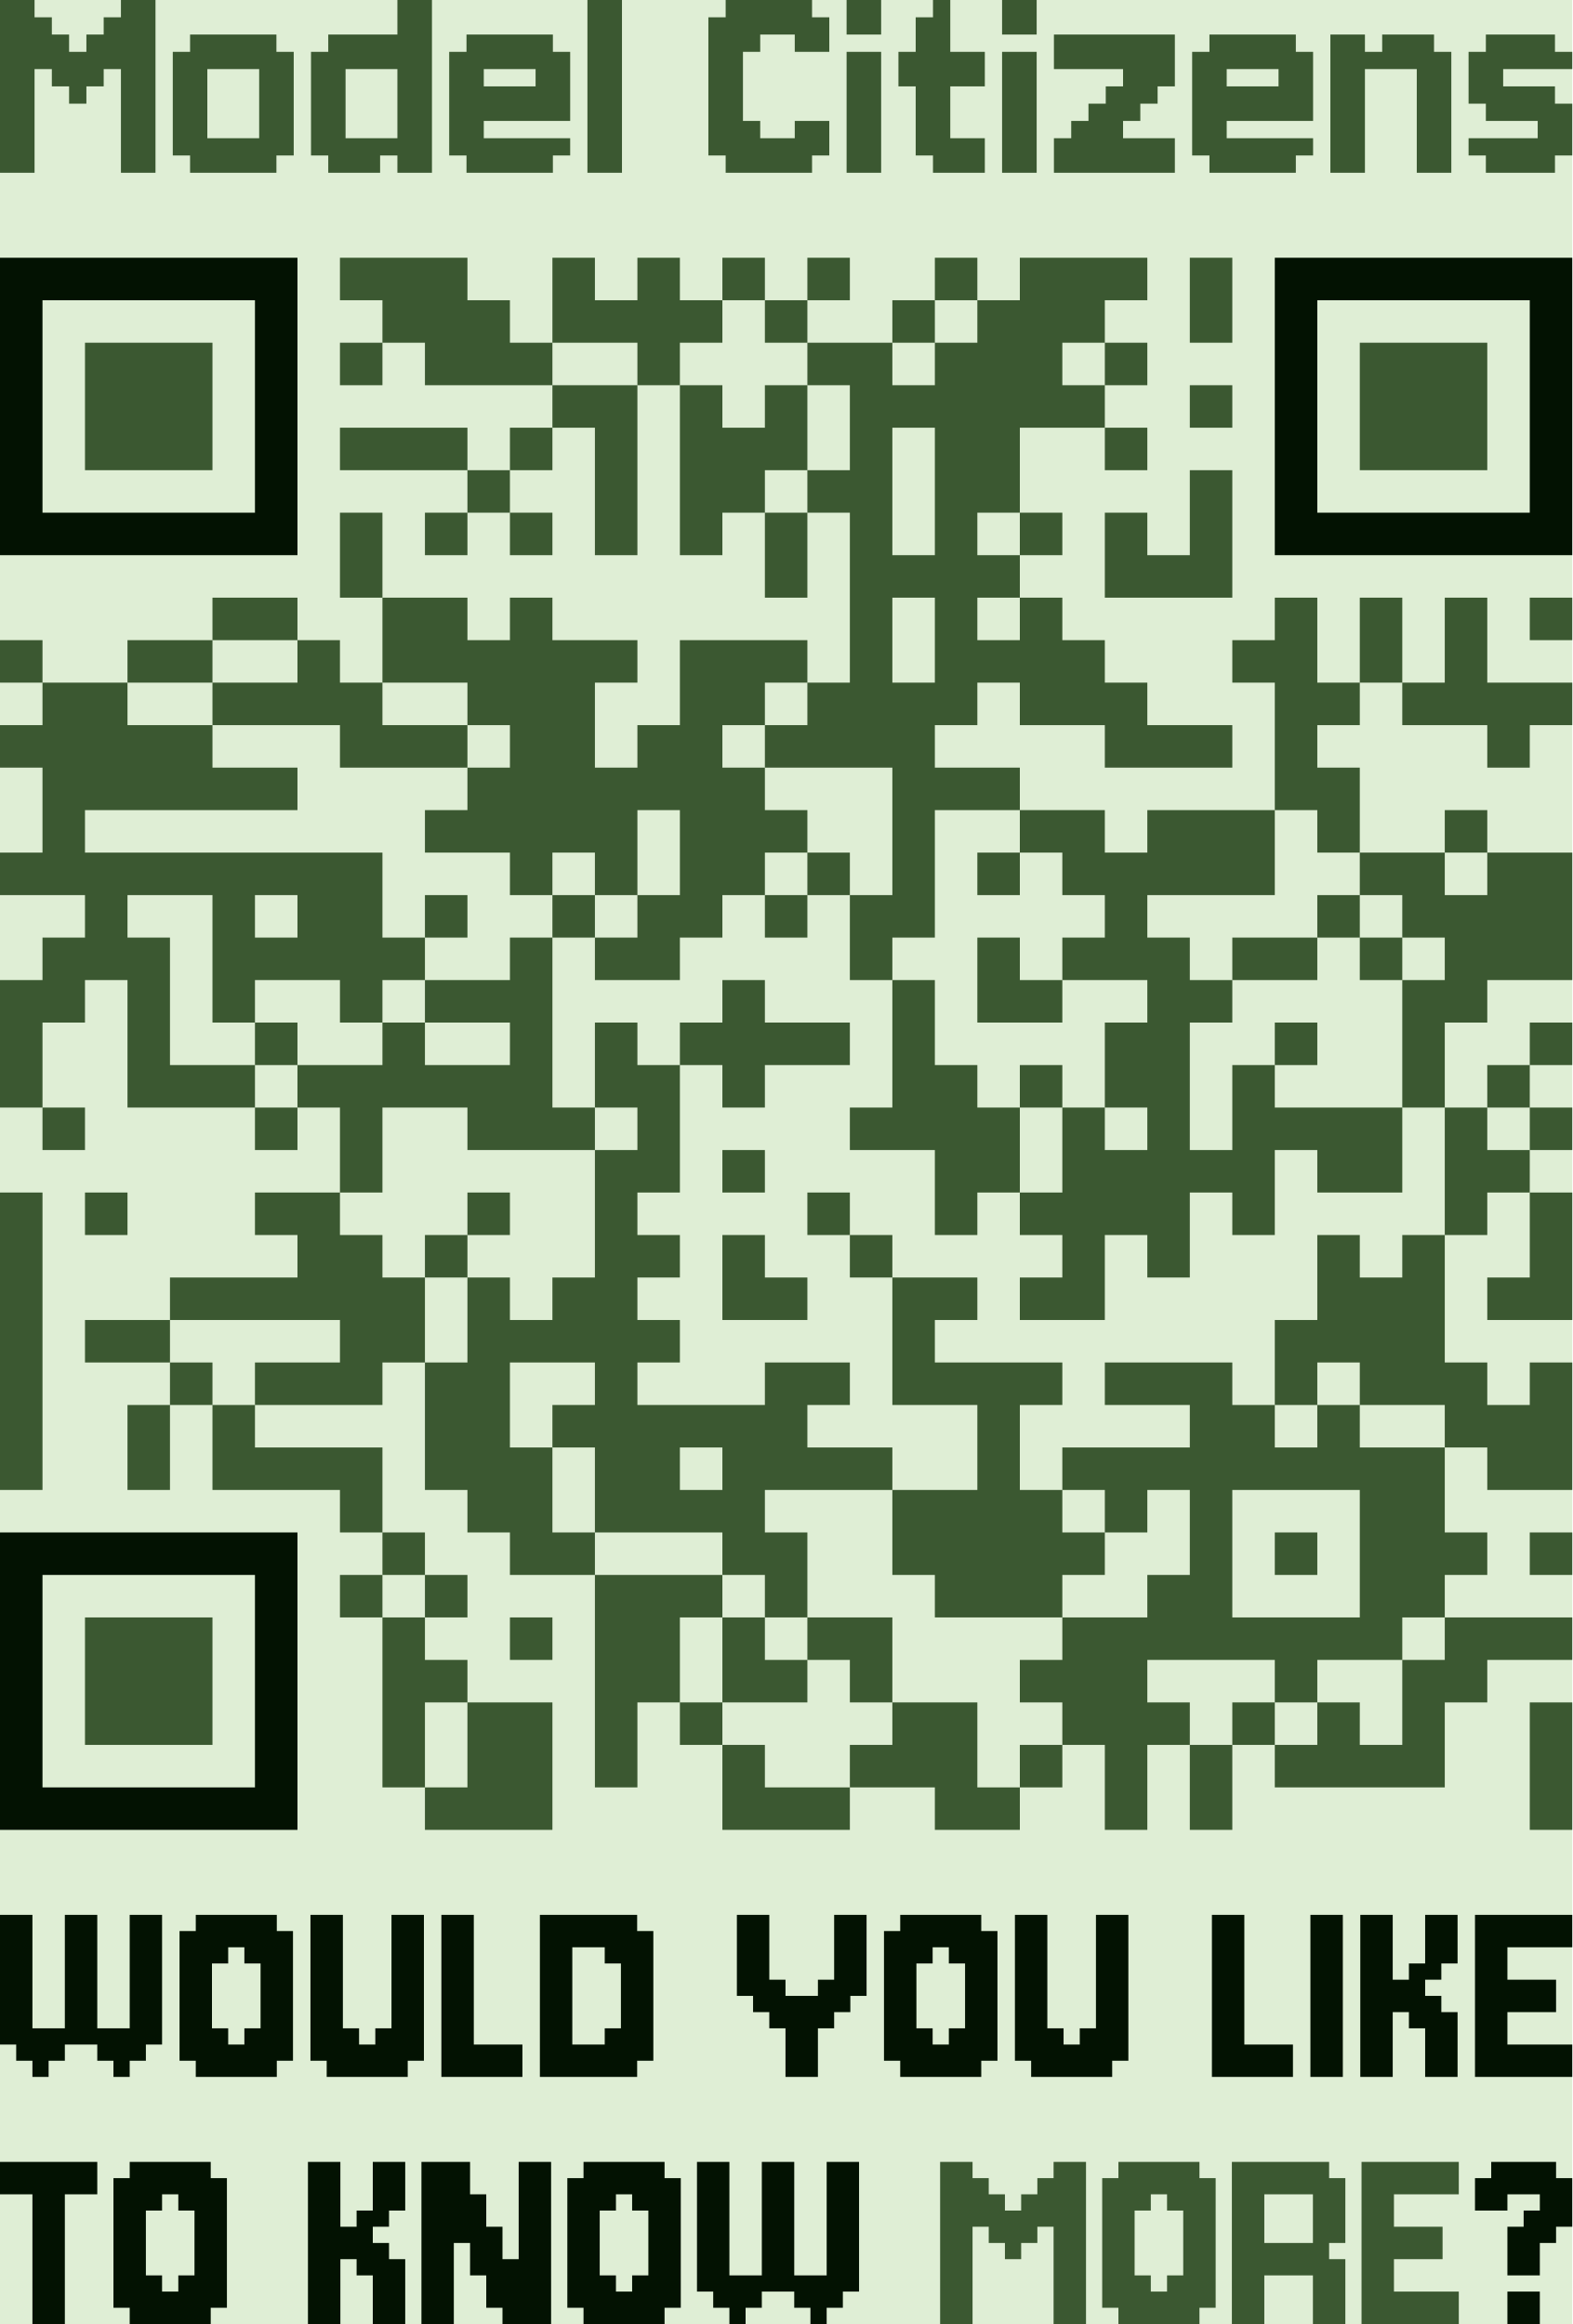
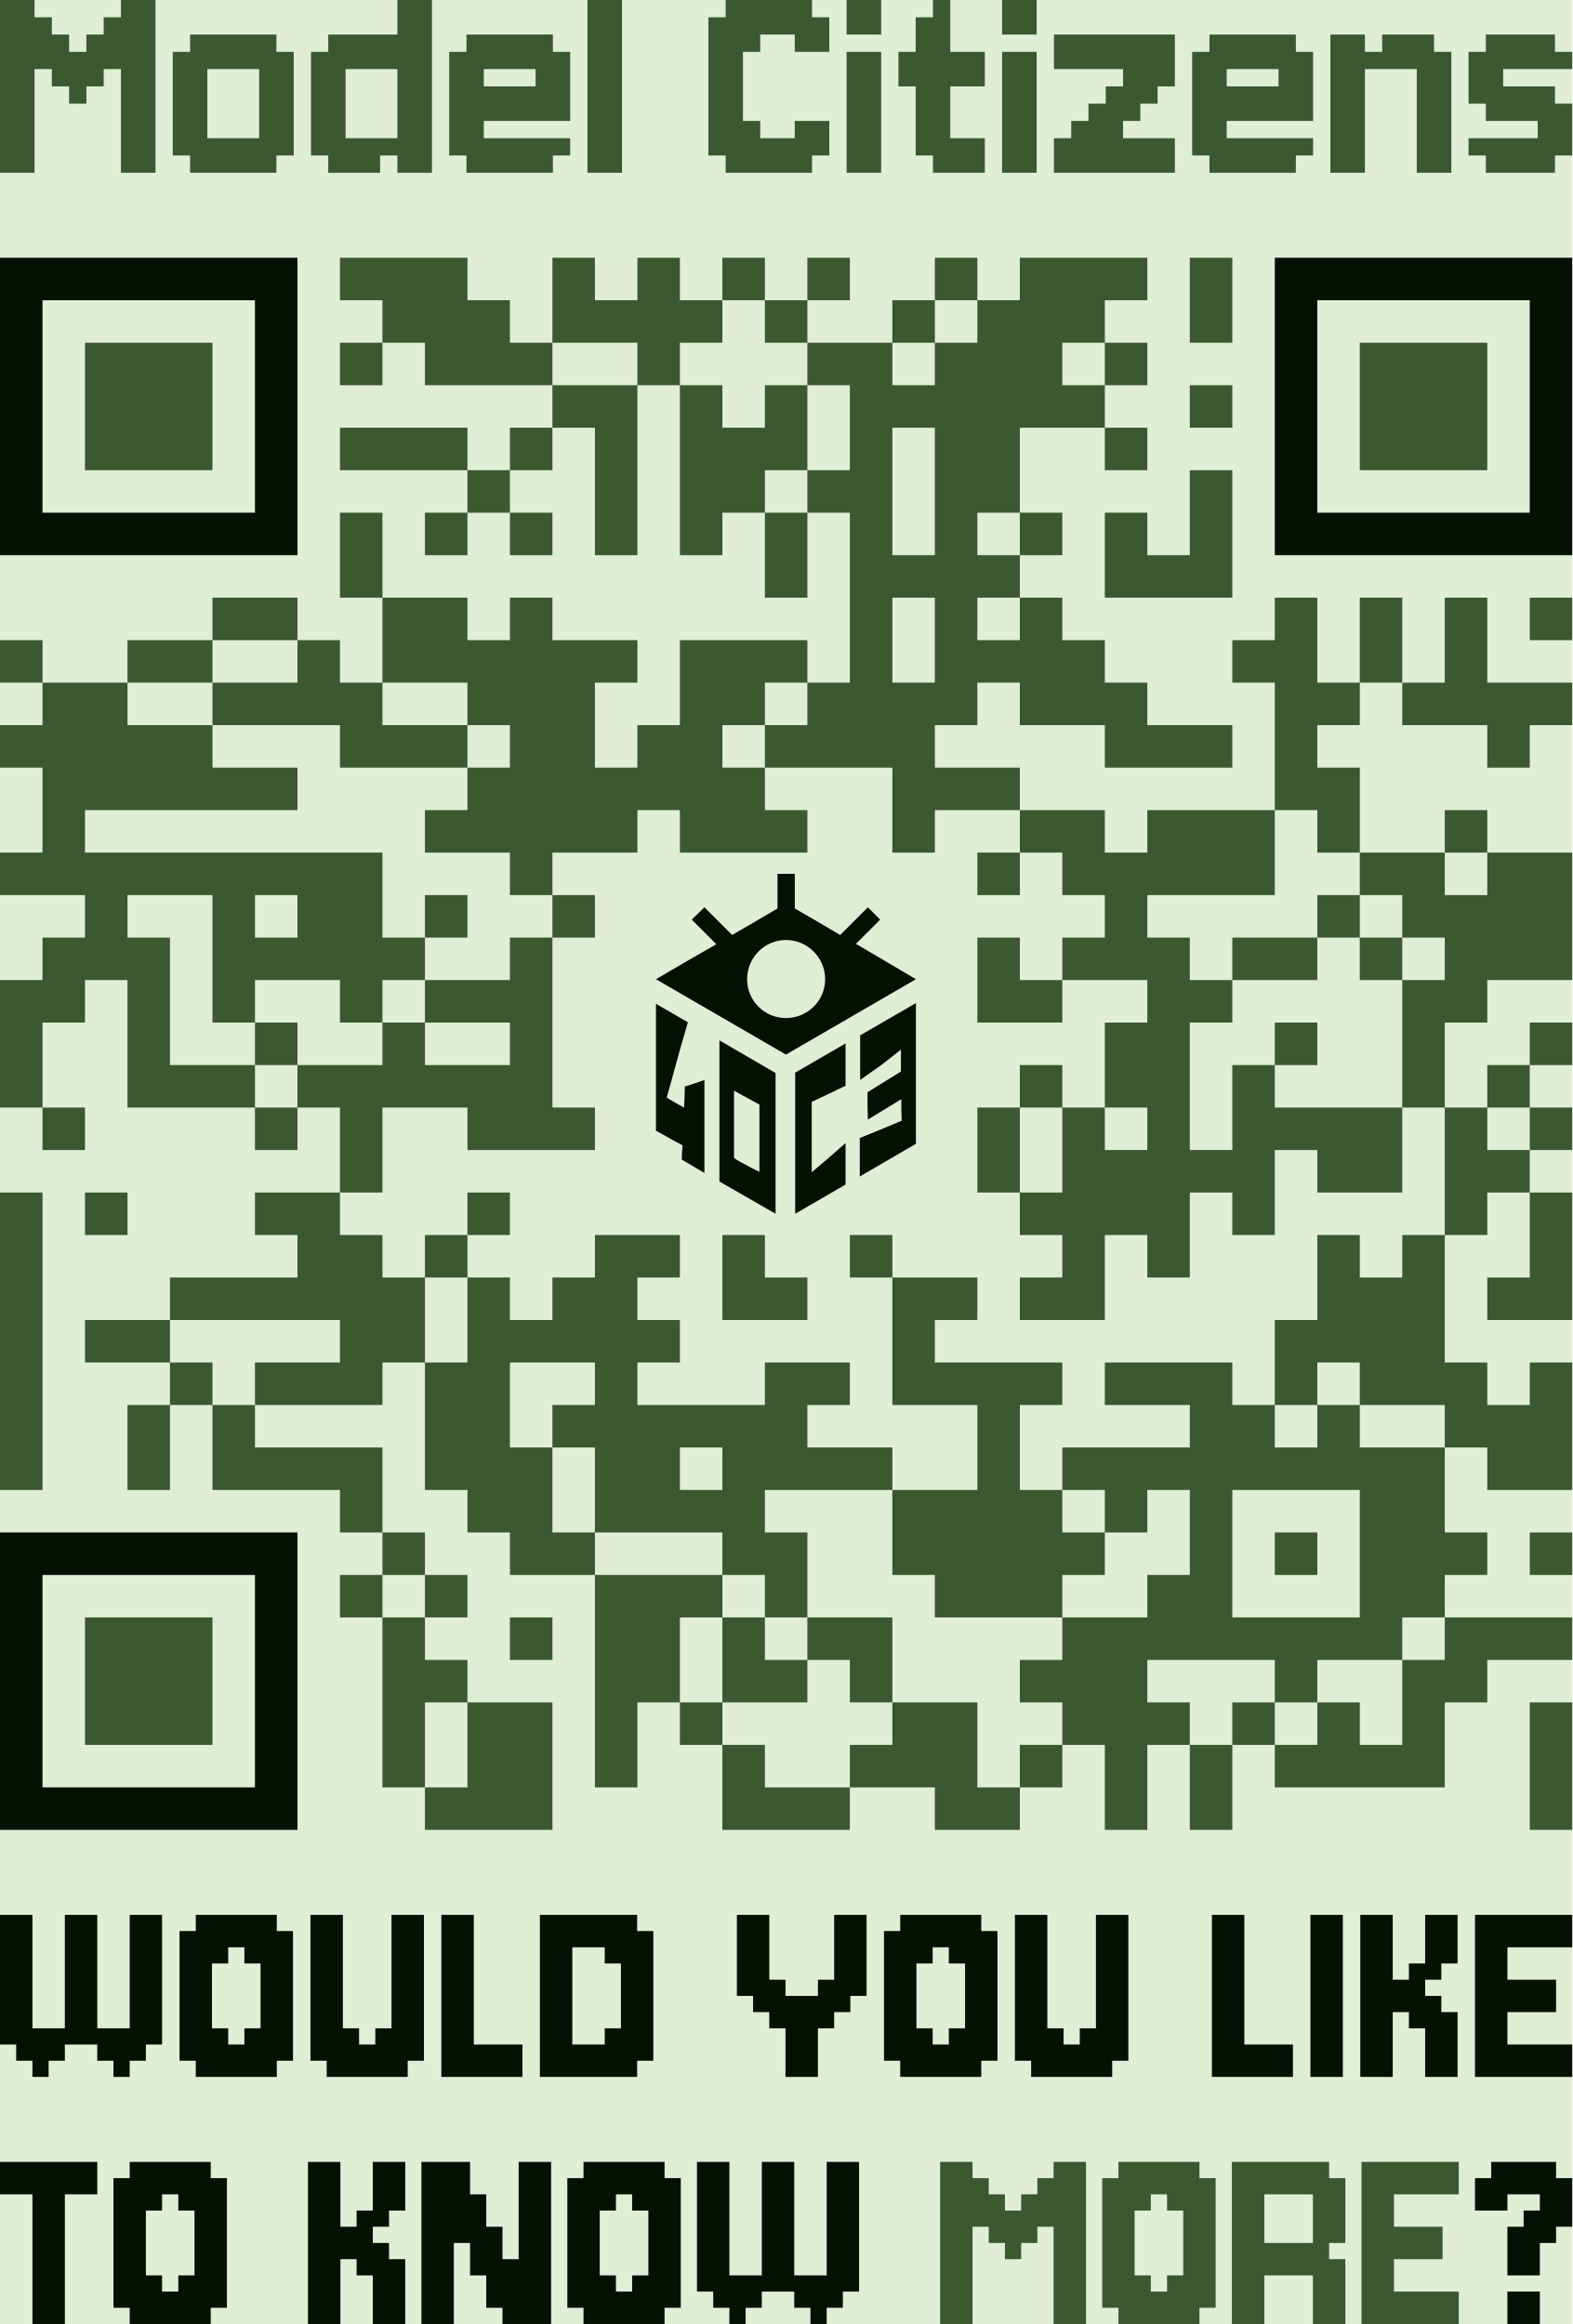
<svg xmlns="http://www.w3.org/2000/svg" width="250" height="369.559" viewBox="0 0 37 54.695">
  <path d="M0 0H37V54.695H0Z" fill="#dfeed5" />
  <g transform="translate(0 0)">
    <path d="M 1.626 2.033 L 1.626 2.033 L 1.22 2.033 L 1.22 1.626 L 0.813 1.626 L 0.813 4.066 L 0 4.066 L 0 0 L 0.813 0 L 0.813 0.407 L 1.22 0.407 L 1.22 0.813 L 1.626 0.813 L 1.626 1.22 L 2.033 1.22 L 2.033 0.813 L 2.44 0.813 L 2.44 0.407 L 2.846 0.407 L 2.846 0 L 3.659 0 L 3.659 4.066 L 2.846 4.066 L 2.846 1.626 L 2.44 1.626 L 2.44 2.033 L 2.033 2.033 L 2.033 2.44 L 1.626 2.44 Z M 4.066 1.22 L 4.066 1.22 L 4.473 1.22 L 4.473 0.813 L 6.505 0.813 L 6.505 1.22 L 6.912 1.22 L 6.912 3.659 L 6.505 3.659 L 6.505 4.066 L 4.473 4.066 L 4.473 3.659 L 4.066 3.659 Z M 6.099 1.626 L 6.099 1.626 L 4.879 1.626 L 4.879 3.253 L 6.099 3.253 Z M 9.352 0.813 L 9.352 0.813 L 9.352 0 L 10.165 0 L 10.165 4.066 L 9.352 4.066 L 9.352 3.659 L 8.945 3.659 L 8.945 4.066 L 7.725 4.066 L 7.725 3.659 L 7.319 3.659 L 7.319 1.22 L 7.725 1.22 L 7.725 0.813 Z M 9.352 3.253 L 9.352 3.253 L 9.352 1.626 L 8.132 1.626 L 8.132 3.253 Z M 10.571 1.22 L 10.571 1.22 L 10.978 1.22 L 10.978 0.813 L 13.011 0.813 L 13.011 1.22 L 13.418 1.22 L 13.418 2.846 L 11.385 2.846 L 11.385 3.253 L 13.418 3.253 L 13.418 3.659 L 13.011 3.659 L 13.011 4.066 L 10.978 4.066 L 10.978 3.659 L 10.571 3.659 Z M 11.385 2.033 L 11.385 2.033 L 12.604 2.033 L 12.604 1.626 L 11.385 1.626 Z M 13.824 0 L 13.824 0 L 14.637 0 L 14.637 4.066 L 13.824 4.066 Z M 18.703 2.846 L 18.703 2.846 L 19.516 2.846 L 19.516 3.659 L 19.11 3.659 L 19.11 4.066 L 17.077 4.066 L 17.077 3.659 L 16.67 3.659 L 16.67 0.407 L 17.077 0.407 L 17.077 0 L 19.11 0 L 19.11 0.407 L 19.516 0.407 L 19.516 1.22 L 18.703 1.22 L 18.703 0.813 L 17.89 0.813 L 17.89 1.22 L 17.484 1.22 L 17.484 2.846 L 17.89 2.846 L 17.89 3.253 L 18.703 3.253 Z M 19.923 0 L 19.923 0 L 20.736 0 L 20.736 0.813 L 19.923 0.813 Z M 19.923 1.22 L 19.923 1.22 L 20.736 1.22 L 20.736 4.066 L 19.923 4.066 Z M 21.143 1.22 L 21.143 1.22 L 21.549 1.22 L 21.549 0.407 L 21.956 0.407 L 21.956 0 L 22.363 0 L 22.363 1.22 L 23.176 1.22 L 23.176 2.033 L 22.363 2.033 L 22.363 3.253 L 23.176 3.253 L 23.176 4.066 L 21.956 4.066 L 21.956 3.659 L 21.549 3.659 L 21.549 2.033 L 21.143 2.033 Z M 23.582 0 L 23.582 0 L 24.396 0 L 24.396 0.813 L 23.582 0.813 Z M 23.582 1.22 L 23.582 1.22 L 24.396 1.22 L 24.396 4.066 L 23.582 4.066 Z M 24.802 3.253 L 24.802 3.253 L 25.209 3.253 L 25.209 2.846 L 25.615 2.846 L 25.615 2.44 L 26.022 2.44 L 26.022 2.033 L 26.429 2.033 L 26.429 1.626 L 24.802 1.626 L 24.802 0.813 L 27.648 0.813 L 27.648 2.033 L 27.242 2.033 L 27.242 2.44 L 26.835 2.44 L 26.835 2.846 L 26.429 2.846 L 26.429 3.253 L 27.648 3.253 L 27.648 4.066 L 24.802 4.066 Z M 28.055 1.22 L 28.055 1.22 L 28.462 1.22 L 28.462 0.813 L 30.495 0.813 L 30.495 1.22 L 30.901 1.22 L 30.901 2.846 L 28.868 2.846 L 28.868 3.253 L 30.901 3.253 L 30.901 3.659 L 30.495 3.659 L 30.495 4.066 L 28.462 4.066 L 28.462 3.659 L 28.055 3.659 Z M 28.868 2.033 L 28.868 2.033 L 30.088 2.033 L 30.088 1.626 L 28.868 1.626 Z M 32.121 1.22 L 32.121 1.22 L 32.527 1.22 L 32.527 0.813 L 33.747 0.813 L 33.747 1.22 L 34.154 1.22 L 34.154 4.066 L 33.341 4.066 L 33.341 1.626 L 32.121 1.626 L 32.121 4.066 L 31.308 4.066 L 31.308 0.813 L 32.121 0.813 Z M 34.967 3.659 L 34.967 3.659 L 34.56 3.659 L 34.56 3.253 L 36.187 3.253 L 36.187 2.846 L 34.967 2.846 L 34.967 2.44 L 34.56 2.44 L 34.56 1.22 L 34.967 1.22 L 34.967 0.813 L 36.593 0.813 L 36.593 1.22 L 37 1.22 L 37 1.626 L 35.374 1.626 L 35.374 2.033 L 36.593 2.033 L 36.593 2.44 L 37 2.44 L 37 3.659 L 36.593 3.659 L 36.593 4.066 L 34.967 4.066 Z " fill="#3b5831" />
  </g>
  <g transform="translate(0 6.066)">
-     <path d="M8 0H9V1H8ZM9 0H10V1H9ZM10 0H11V1H10ZM13 0H14V1H13ZM15 0H16V1H15ZM17 0H18V1H17ZM19 0H20V1H19ZM22 0H23V1H22ZM24 0H25V1H24ZM25 0H26V1H25ZM26 0H27V1H26ZM28 0H29V1H28ZM9 1H10V2H9ZM10 1H11V2H10ZM11 1H12V2H11ZM13 1H14V2H13ZM14 1H15V2H14ZM15 1H16V2H15ZM16 1H17V2H16ZM18 1H19V2H18ZM21 1H22V2H21ZM23 1H24V2H23ZM24 1H25V2H24ZM25 1H26V2H25ZM28 1H29V2H28ZM8 2H9V3H8ZM10 2H11V3H10ZM11 2H12V3H11ZM12 2H13V3H12ZM15 2H16V3H15ZM19 2H20V3H19ZM20 2H21V3H20ZM22 2H23V3H22ZM23 2H24V3H23ZM24 2H25V3H24ZM26 2H27V3H26ZM13 3H14V4H13ZM14 3H15V4H14ZM16 3H17V4H16ZM18 3H19V4H18ZM20 3H21V4H20ZM21 3H22V4H21ZM22 3H23V4H22ZM23 3H24V4H23ZM24 3H25V4H24ZM25 3H26V4H25ZM28 3H29V4H28ZM8 4H9V5H8ZM9 4H10V5H9ZM10 4H11V5H10ZM12 4H13V5H12ZM14 4H15V5H14ZM16 4H17V5H16ZM17 4H18V5H17ZM18 4H19V5H18ZM20 4H21V5H20ZM22 4H23V5H22ZM23 4H24V5H23ZM26 4H27V5H26ZM11 5H12V6H11ZM14 5H15V6H14ZM16 5H17V6H16ZM17 5H18V6H17ZM19 5H20V6H19ZM20 5H21V6H20ZM22 5H23V6H22ZM23 5H24V6H23ZM28 5H29V6H28ZM8 6H9V7H8ZM10 6H11V7H10ZM12 6H13V7H12ZM14 6H15V7H14ZM16 6H17V7H16ZM18 6H19V7H18ZM20 6H21V7H20ZM22 6H23V7H22ZM24 6H25V7H24ZM26 6H27V7H26ZM28 6H29V7H28ZM8 7H9V8H8ZM18 7H19V8H18ZM20 7H21V8H20ZM21 7H22V8H21ZM22 7H23V8H22ZM23 7H24V8H23ZM26 7H27V8H26ZM27 7H28V8H27ZM28 7H29V8H28ZM5 8H6V9H5ZM6 8H7V9H6ZM9 8H10V9H9ZM10 8H11V9H10ZM12 8H13V9H12ZM20 8H21V9H20ZM22 8H23V9H22ZM24 8H25V9H24ZM30 8H31V9H30ZM32 8H33V9H32ZM34 8H35V9H34ZM36 8H37V9H36ZM0 9H1V10H0ZM3 9H4V10H3ZM4 9H5V10H4ZM7 9H8V10H7ZM9 9H10V10H9ZM10 9H11V10H10ZM11 9H12V10H11ZM12 9H13V10H12ZM13 9H14V10H13ZM14 9H15V10H14ZM16 9H17V10H16ZM17 9H18V10H17ZM18 9H19V10H18ZM20 9H21V10H20ZM22 9H23V10H22ZM23 9H24V10H23ZM24 9H25V10H24ZM25 9H26V10H25ZM29 9H30V10H29ZM30 9H31V10H30ZM32 9H33V10H32ZM34 9H35V10H34ZM1 10H2V11H1ZM2 10H3V11H2ZM5 10H6V11H5ZM6 10H7V11H6ZM7 10H8V11H7ZM8 10H9V11H8ZM11 10H12V11H11ZM12 10H13V11H12ZM13 10H14V11H13ZM16 10H17V11H16ZM17 10H18V11H17ZM19 10H20V11H19ZM20 10H21V11H20ZM21 10H22V11H21ZM22 10H23V11H22ZM24 10H25V11H24ZM25 10H26V11H25ZM26 10H27V11H26ZM30 10H31V11H30ZM31 10H32V11H31ZM33 10H34V11H33ZM34 10H35V11H34ZM35 10H36V11H35ZM36 10H37V11H36ZM0 11H1V12H0ZM1 11H2V12H1ZM2 11H3V12H2ZM3 11H4V12H3ZM4 11H5V12H4ZM8 11H9V12H8ZM9 11H10V12H9ZM10 11H11V12H10ZM12 11H13V12H12ZM13 11H14V12H13ZM15 11H16V12H15ZM16 11H17V12H16ZM18 11H19V12H18ZM19 11H20V12H19ZM20 11H21V12H20ZM21 11H22V12H21ZM26 11H27V12H26ZM27 11H28V12H27ZM28 11H29V12H28ZM30 11H31V12H30ZM35 11H36V12H35ZM1 12H2V13H1ZM2 12H3V13H2ZM3 12H4V13H3ZM4 12H5V13H4ZM5 12H6V13H5ZM6 12H7V13H6ZM11 12H12V13H11ZM12 12H13V13H12ZM13 12H14V13H13ZM14 12H15V13H14ZM15 12H16V13H15ZM16 12H17V13H16ZM17 12H18V13H17ZM21 12H22V13H21ZM22 12H23V13H22ZM23 12H24V13H23ZM30 12H31V13H30ZM31 12H32V13H31ZM1 13H2V14H1ZM10 13H11V14H10ZM11 13H12V14H11ZM12 13H13V14H12ZM13 13H14V14H13ZM14 13H15V14H14ZM16 13H17V14H16ZM17 13H18V14H17ZM18 13H19V14H18ZM21 13H22V14H21ZM24 13H25V14H24ZM25 13H26V14H25ZM27 13H28V14H27ZM28 13H29V14H28ZM29 13H30V14H29ZM31 13H32V14H31ZM34 13H35V14H34ZM0 14H1V15H0ZM1 14H2V15H1ZM2 14H3V15H2ZM3 14H4V15H3ZM4 14H5V15H4ZM5 14H6V15H5ZM6 14H7V15H6ZM7 14H8V15H7ZM8 14H9V15H8ZM12 14H13V15H12ZM14 14H15V15H14ZM16 14H17V15H16ZM17 14H18V15H17ZM19 14H20V15H19ZM21 14H22V15H21ZM23 14H24V15H23ZM25 14H26V15H25ZM26 14H27V15H26ZM27 14H28V15H27ZM28 14H29V15H28ZM29 14H30V15H29ZM32 14H33V15H32ZM33 14H34V15H33ZM35 14H36V15H35ZM36 14H37V15H36ZM2 15H3V16H2ZM5 15H6V16H5ZM7 15H8V16H7ZM8 15H9V16H8ZM10 15H11V16H10ZM13 15H14V16H13ZM15 15H16V16H15ZM16 15H17V16H16ZM18 15H19V16H18ZM20 15H21V16H20ZM21 15H22V16H21ZM26 15H27V16H26ZM31 15H32V16H31ZM33 15H34V16H33ZM34 15H35V16H34ZM35 15H36V16H35ZM36 15H37V16H36ZM1 16H2V17H1ZM2 16H3V17H2ZM3 16H4V17H3ZM5 16H6V17H5ZM6 16H7V17H6ZM7 16H8V17H7ZM8 16H9V17H8ZM9 16H10V17H9ZM12 16H13V17H12ZM14 16H15V17H14ZM15 16H16V17H15ZM20 16H21V17H20ZM23 16H24V17H23ZM25 16H26V17H25ZM26 16H27V17H26ZM27 16H28V17H27ZM29 16H30V17H29ZM30 16H31V17H30ZM32 16H33V17H32ZM34 16H35V17H34ZM35 16H36V17H35ZM36 16H37V17H36ZM0 17H1V18H0ZM1 17H2V18H1ZM3 17H4V18H3ZM5 17H6V18H5ZM8 17H9V18H8ZM10 17H11V18H10ZM11 17H12V18H11ZM12 17H13V18H12ZM17 17H18V18H17ZM21 17H22V18H21ZM23 17H24V18H23ZM24 17H25V18H24ZM27 17H28V18H27ZM28 17H29V18H28ZM33 17H34V18H33ZM34 17H35V18H34ZM0 18H1V19H0ZM3 18H4V19H3ZM6 18H7V19H6ZM9 18H10V19H9ZM12 18H13V19H12ZM14 18H15V19H14ZM16 18H17V19H16ZM17 18H18V19H17ZM18 18H19V19H18ZM19 18H20V19H19ZM21 18H22V19H21ZM26 18H27V19H26ZM27 18H28V19H27ZM30 18H31V19H30ZM33 18H34V19H33ZM36 18H37V19H36ZM0 19H1V20H0ZM3 19H4V20H3ZM4 19H5V20H4ZM5 19H6V20H5ZM7 19H8V20H7ZM8 19H9V20H8ZM9 19H10V20H9ZM10 19H11V20H10ZM11 19H12V20H11ZM12 19H13V20H12ZM14 19H15V20H14ZM15 19H16V20H15ZM17 19H18V20H17ZM21 19H22V20H21ZM22 19H23V20H22ZM24 19H25V20H24ZM26 19H27V20H26ZM27 19H28V20H27ZM29 19H30V20H29ZM33 19H34V20H33ZM35 19H36V20H35ZM1 20H2V21H1ZM6 20H7V21H6ZM8 20H9V21H8ZM11 20H12V21H11ZM12 20H13V21H12ZM13 20H14V21H13ZM15 20H16V21H15ZM20 20H21V21H20ZM21 20H22V21H21ZM22 20H23V21H22ZM23 20H24V21H23ZM25 20H26V21H25ZM27 20H28V21H27ZM29 20H30V21H29ZM30 20H31V21H30ZM31 20H32V21H31ZM32 20H33V21H32ZM34 20H35V21H34ZM36 20H37V21H36ZM8 21H9V22H8ZM14 21H15V22H14ZM15 21H16V22H15ZM17 21H18V22H17ZM22 21H23V22H22ZM23 21H24V22H23ZM25 21H26V22H25ZM26 21H27V22H26ZM27 21H28V22H27ZM28 21H29V22H28ZM29 21H30V22H29ZM31 21H32V22H31ZM32 21H33V22H32ZM34 21H35V22H34ZM35 21H36V22H35ZM0 22H1V23H0ZM2 22H3V23H2ZM6 22H7V23H6ZM7 22H8V23H7ZM11 22H12V23H11ZM14 22H15V23H14ZM19 22H20V23H19ZM22 22H23V23H22ZM24 22H25V23H24ZM25 22H26V23H25ZM26 22H27V23H26ZM27 22H28V23H27ZM29 22H30V23H29ZM34 22H35V23H34ZM36 22H37V23H36ZM0 23H1V24H0ZM7 23H8V24H7ZM8 23H9V24H8ZM10 23H11V24H10ZM14 23H15V24H14ZM15 23H16V24H15ZM17 23H18V24H17ZM20 23H21V24H20ZM25 23H26V24H25ZM27 23H28V24H27ZM31 23H32V24H31ZM33 23H34V24H33ZM36 23H37V24H36ZM0 24H1V25H0ZM4 24H5V25H4ZM5 24H6V25H5ZM6 24H7V25H6ZM7 24H8V25H7ZM8 24H9V25H8ZM9 24H10V25H9ZM11 24H12V25H11ZM13 24H14V25H13ZM14 24H15V25H14ZM17 24H18V25H17ZM18 24H19V25H18ZM21 24H22V25H21ZM22 24H23V25H22ZM24 24H25V25H24ZM25 24H26V25H25ZM31 24H32V25H31ZM32 24H33V25H32ZM33 24H34V25H33ZM35 24H36V25H35ZM36 24H37V25H36ZM0 25H1V26H0ZM2 25H3V26H2ZM3 25H4V26H3ZM8 25H9V26H8ZM9 25H10V26H9ZM11 25H12V26H11ZM12 25H13V26H12ZM13 25H14V26H13ZM14 25H15V26H14ZM15 25H16V26H15ZM21 25H22V26H21ZM30 25H31V26H30ZM31 25H32V26H31ZM32 25H33V26H32ZM33 25H34V26H33ZM0 26H1V27H0ZM4 26H5V27H4ZM6 26H7V27H6ZM7 26H8V27H7ZM8 26H9V27H8ZM10 26H11V27H10ZM11 26H12V27H11ZM14 26H15V27H14ZM18 26H19V27H18ZM19 26H20V27H19ZM21 26H22V27H21ZM22 26H23V27H22ZM23 26H24V27H23ZM24 26H25V27H24ZM26 26H27V27H26ZM27 26H28V27H27ZM28 26H29V27H28ZM30 26H31V27H30ZM32 26H33V27H32ZM33 26H34V27H33ZM34 26H35V27H34ZM36 26H37V27H36ZM0 27H1V28H0ZM3 27H4V28H3ZM5 27H6V28H5ZM10 27H11V28H10ZM11 27H12V28H11ZM13 27H14V28H13ZM14 27H15V28H14ZM15 27H16V28H15ZM16 27H17V28H16ZM17 27H18V28H17ZM18 27H19V28H18ZM23 27H24V28H23ZM28 27H29V28H28ZM29 27H30V28H29ZM31 27H32V28H31ZM34 27H35V28H34ZM35 27H36V28H35ZM36 27H37V28H36ZM0 28H1V29H0ZM3 28H4V29H3ZM5 28H6V29H5ZM6 28H7V29H6ZM7 28H8V29H7ZM8 28H9V29H8ZM10 28H11V29H10ZM11 28H12V29H11ZM12 28H13V29H12ZM14 28H15V29H14ZM15 28H16V29H15ZM17 28H18V29H17ZM18 28H19V29H18ZM19 28H20V29H19ZM20 28H21V29H20ZM23 28H24V29H23ZM25 28H26V29H25ZM26 28H27V29H26ZM27 28H28V29H27ZM28 28H29V29H28ZM29 28H30V29H29ZM30 28H31V29H30ZM31 28H32V29H31ZM32 28H33V29H32ZM33 28H34V29H33ZM35 28H36V29H35ZM36 28H37V29H36ZM8 29H9V30H8ZM11 29H12V30H11ZM12 29H13V30H12ZM14 29H15V30H14ZM15 29H16V30H15ZM16 29H17V30H16ZM17 29H18V30H17ZM21 29H22V30H21ZM22 29H23V30H22ZM23 29H24V30H23ZM24 29H25V30H24ZM26 29H27V30H26ZM28 29H29V30H28ZM32 29H33V30H32ZM33 29H34V30H33ZM9 30H10V31H9ZM12 30H13V31H12ZM13 30H14V31H13ZM17 30H18V31H17ZM18 30H19V31H18ZM21 30H22V31H21ZM22 30H23V31H22ZM23 30H24V31H23ZM24 30H25V31H24ZM25 30H26V31H25ZM28 30H29V31H28ZM30 30H31V31H30ZM32 30H33V31H32ZM33 30H34V31H33ZM34 30H35V31H34ZM36 30H37V31H36ZM8 31H9V32H8ZM10 31H11V32H10ZM14 31H15V32H14ZM15 31H16V32H15ZM16 31H17V32H16ZM18 31H19V32H18ZM22 31H23V32H22ZM23 31H24V32H23ZM24 31H25V32H24ZM27 31H28V32H27ZM28 31H29V32H28ZM32 31H33V32H32ZM33 31H34V32H33ZM9 32H10V33H9ZM12 32H13V33H12ZM14 32H15V33H14ZM15 32H16V33H15ZM17 32H18V33H17ZM19 32H20V33H19ZM20 32H21V33H20ZM25 32H26V33H25ZM26 32H27V33H26ZM27 32H28V33H27ZM28 32H29V33H28ZM29 32H30V33H29ZM30 32H31V33H30ZM31 32H32V33H31ZM32 32H33V33H32ZM34 32H35V33H34ZM35 32H36V33H35ZM36 32H37V33H36ZM9 33H10V34H9ZM10 33H11V34H10ZM14 33H15V34H14ZM15 33H16V34H15ZM17 33H18V34H17ZM18 33H19V34H18ZM20 33H21V34H20ZM24 33H25V34H24ZM25 33H26V34H25ZM26 33H27V34H26ZM30 33H31V34H30ZM33 33H34V34H33ZM34 33H35V34H34ZM9 34H10V35H9ZM11 34H12V35H11ZM12 34H13V35H12ZM14 34H15V35H14ZM16 34H17V35H16ZM21 34H22V35H21ZM22 34H23V35H22ZM25 34H26V35H25ZM26 34H27V35H26ZM27 34H28V35H27ZM29 34H30V35H29ZM31 34H32V35H31ZM33 34H34V35H33ZM36 34H37V35H36ZM9 35H10V36H9ZM11 35H12V36H11ZM12 35H13V36H12ZM14 35H15V36H14ZM17 35H18V36H17ZM20 35H21V36H20ZM21 35H22V36H21ZM22 35H23V36H22ZM24 35H25V36H24ZM26 35H27V36H26ZM28 35H29V36H28ZM30 35H31V36H30ZM31 35H32V36H31ZM32 35H33V36H32ZM33 35H34V36H33ZM36 35H37V36H36ZM10 36H11V37H10ZM11 36H12V37H11ZM12 36H13V37H12ZM17 36H18V37H17ZM18 36H19V37H18ZM19 36H20V37H19ZM22 36H23V37H22ZM23 36H24V37H23ZM26 36H27V37H26ZM28 36H29V37H28ZM36 36H37V37H36Z" fill="#3b5831" />
+     <path d="M8 0H9V1H8ZM9 0H10V1H9ZM10 0H11V1H10ZM13 0H14V1H13ZM15 0H16V1H15ZM17 0H18V1H17ZM19 0H20V1H19ZM22 0H23V1H22ZM24 0H25V1H24ZM25 0H26V1H25ZM26 0H27V1H26ZM28 0H29V1H28ZM9 1H10V2H9ZM10 1H11V2H10ZM11 1H12V2H11ZM13 1H14V2H13ZM14 1H15V2H14ZM15 1H16V2H15ZM16 1H17V2H16ZM18 1H19V2H18ZM21 1H22V2H21ZM23 1H24V2H23ZM24 1H25V2H24ZM25 1H26V2H25ZM28 1H29V2H28ZM8 2H9V3H8ZM10 2H11V3H10ZM11 2H12V3H11ZM12 2H13V3H12ZM15 2H16V3H15ZM19 2H20V3H19ZM20 2H21V3H20ZM22 2H23V3H22ZM23 2H24V3H23ZM24 2H25V3H24ZM26 2H27V3H26ZM13 3H14V4H13ZM14 3H15V4H14ZM16 3H17V4H16ZM18 3H19V4H18ZM20 3H21V4H20ZM21 3H22V4H21ZM22 3H23V4H22ZM23 3H24V4H23ZM24 3H25V4H24ZM25 3H26V4H25ZM28 3H29V4H28ZM8 4H9V5H8ZM9 4H10V5H9ZM10 4H11V5H10ZM12 4H13V5H12ZM14 4H15V5H14ZM16 4H17V5H16ZM17 4H18V5H17ZM18 4H19V5H18ZM20 4H21V5H20ZM22 4H23V5H22ZM23 4H24V5H23ZM26 4H27V5H26ZM11 5H12V6H11ZM14 5H15V6H14ZM16 5H17V6H16ZM17 5H18V6H17ZM19 5H20V6H19ZM20 5H21V6H20ZM22 5H23V6H22ZM23 5H24V6H23ZM28 5H29V6H28ZM8 6H9V7H8ZM10 6H11V7H10ZM12 6H13V7H12ZM14 6H15V7H14ZM16 6H17V7H16ZM18 6H19V7H18ZM20 6H21V7H20ZM22 6H23V7H22ZM24 6H25V7H24ZM26 6H27V7H26ZM28 6H29V7H28ZM8 7H9V8H8ZM18 7H19V8H18ZM20 7H21V8H20ZM21 7H22V8H21ZM22 7H23V8H22ZM23 7H24V8H23ZM26 7H27V8H26ZM27 7H28V8H27ZM28 7H29V8H28ZM5 8H6V9H5ZM6 8H7V9H6ZM9 8H10V9H9ZM10 8H11V9H10ZM12 8H13V9H12ZM20 8H21V9H20ZM22 8H23V9H22ZM24 8H25V9H24ZM30 8H31V9H30ZM32 8H33V9H32ZM34 8H35V9H34ZM36 8H37V9H36ZM0 9H1V10H0ZM3 9H4V10H3ZM4 9H5V10H4ZM7 9H8V10H7ZM9 9H10V10H9ZM10 9H11V10H10ZM11 9H12V10H11ZM12 9H13V10H12ZM13 9H14V10H13ZM14 9H15V10H14ZM16 9H17V10H16ZM17 9H18V10H17ZM18 9H19V10H18ZM20 9H21V10H20ZM22 9H23V10H22ZM23 9H24V10H23ZM24 9H25V10H24ZM25 9H26V10H25ZM29 9H30V10H29ZM30 9H31V10H30ZM32 9H33V10H32ZM34 9H35V10H34ZM1 10H2V11H1ZM2 10H3V11H2ZM5 10H6V11H5ZM6 10H7V11H6ZM7 10H8V11H7ZM8 10H9V11H8ZM11 10H12V11H11ZM12 10H13V11H12ZM13 10H14V11H13ZM16 10H17V11H16ZM17 10H18V11H17ZM19 10H20V11H19ZM20 10H21V11H20ZM21 10H22V11H21ZM22 10H23V11H22ZM24 10H25V11H24ZM25 10H26V11H25ZM26 10H27V11H26ZM30 10H31V11H30ZM31 10H32V11H31ZM33 10H34V11H33ZM34 10H35V11H34ZM35 10H36V11H35ZM36 10H37V11H36ZM0 11H1V12H0ZM1 11H2V12H1ZM2 11H3V12H2ZM3 11H4V12H3ZM4 11H5V12H4ZM8 11H9V12H8ZM9 11H10V12H9ZM10 11H11V12H10ZM12 11H13V12H12ZM13 11H14V12H13ZM15 11H16V12H15ZM16 11H17V12H16ZM18 11H19V12H18ZM19 11H20V12H19ZM20 11H21V12H20ZM21 11H22V12H21ZM26 11H27V12H26ZM27 11H28V12H27ZM28 11H29V12H28ZM30 11H31V12H30ZM35 11H36V12H35ZM1 12H2V13H1ZM2 12H3V13H2ZM3 12H4V13H3ZM4 12H5V13H4ZM5 12H6V13H5ZM6 12H7V13H6ZM11 12H12V13H11ZM12 12H13V13H12ZM13 12H14V13H13ZM14 12H15V13H14ZM15 12H16V13H15ZM16 12H17V13H16ZM17 12H18V13H17ZM21 12H22V13H21ZM22 12H23V13H22ZM23 12H24V13H23ZM30 12H31V13H30ZM31 12H32V13H31ZM1 13H2V14H1ZM10 13H11V14H10ZM11 13H12V14H11ZM12 13H13V14H12ZM13 13H14V14H13ZM14 13H15V14H14ZM16 13H17V14H16ZM17 13H18V14H17ZM18 13H19V14H18ZM21 13H22V14H21ZM24 13H25V14H24ZM25 13H26V14H25ZM27 13H28V14H27ZM28 13H29V14H28ZM29 13H30V14H29ZM31 13H32V14H31ZM34 13H35V14H34ZM0 14H1V15H0ZM1 14H2V15H1ZM2 14H3V15H2ZM3 14H4V15H3ZM4 14H5V15H4ZM5 14H6V15H5ZM6 14H7V15H6ZM7 14H8V15H7ZM8 14H9V15H8ZM12 14H13V15H12ZM23 14H24V15H23ZM25 14H26V15H25ZM26 14H27V15H26ZM27 14H28V15H27ZM28 14H29V15H28ZM29 14H30V15H29ZM32 14H33V15H32ZM33 14H34V15H33ZM35 14H36V15H35ZM36 14H37V15H36ZM2 15H3V16H2ZM5 15H6V16H5ZM7 15H8V16H7ZM8 15H9V16H8ZM10 15H11V16H10ZM13 15H14V16H13ZM26 15H27V16H26ZM31 15H32V16H31ZM33 15H34V16H33ZM34 15H35V16H34ZM35 15H36V16H35ZM36 15H37V16H36ZM1 16H2V17H1ZM2 16H3V17H2ZM3 16H4V17H3ZM5 16H6V17H5ZM6 16H7V17H6ZM7 16H8V17H7ZM8 16H9V17H8ZM9 16H10V17H9ZM12 16H13V17H12ZM23 16H24V17H23ZM25 16H26V17H25ZM26 16H27V17H26ZM27 16H28V17H27ZM29 16H30V17H29ZM30 16H31V17H30ZM32 16H33V17H32ZM34 16H35V17H34ZM35 16H36V17H35ZM36 16H37V17H36ZM0 17H1V18H0ZM1 17H2V18H1ZM3 17H4V18H3ZM5 17H6V18H5ZM8 17H9V18H8ZM10 17H11V18H10ZM11 17H12V18H11ZM12 17H13V18H12ZM23 17H24V18H23ZM24 17H25V18H24ZM27 17H28V18H27ZM28 17H29V18H28ZM33 17H34V18H33ZM34 17H35V18H34ZM0 18H1V19H0ZM3 18H4V19H3ZM6 18H7V19H6ZM9 18H10V19H9ZM12 18H13V19H12ZM26 18H27V19H26ZM27 18H28V19H27ZM30 18H31V19H30ZM33 18H34V19H33ZM36 18H37V19H36ZM0 19H1V20H0ZM3 19H4V20H3ZM4 19H5V20H4ZM5 19H6V20H5ZM7 19H8V20H7ZM8 19H9V20H8ZM9 19H10V20H9ZM10 19H11V20H10ZM11 19H12V20H11ZM12 19H13V20H12ZM24 19H25V20H24ZM26 19H27V20H26ZM27 19H28V20H27ZM29 19H30V20H29ZM33 19H34V20H33ZM35 19H36V20H35ZM1 20H2V21H1ZM6 20H7V21H6ZM8 20H9V21H8ZM11 20H12V21H11ZM12 20H13V21H12ZM13 20H14V21H13ZM23 20H24V21H23ZM25 20H26V21H25ZM27 20H28V21H27ZM29 20H30V21H29ZM30 20H31V21H30ZM31 20H32V21H31ZM32 20H33V21H32ZM34 20H35V21H34ZM36 20H37V21H36ZM8 21H9V22H8ZM23 21H24V22H23ZM25 21H26V22H25ZM26 21H27V22H26ZM27 21H28V22H27ZM28 21H29V22H28ZM29 21H30V22H29ZM31 21H32V22H31ZM32 21H33V22H32ZM34 21H35V22H34ZM35 21H36V22H35ZM0 22H1V23H0ZM2 22H3V23H2ZM6 22H7V23H6ZM7 22H8V23H7ZM11 22H12V23H11ZM24 22H25V23H24ZM25 22H26V23H25ZM26 22H27V23H26ZM27 22H28V23H27ZM29 22H30V23H29ZM34 22H35V23H34ZM36 22H37V23H36ZM0 23H1V24H0ZM7 23H8V24H7ZM8 23H9V24H8ZM10 23H11V24H10ZM14 23H15V24H14ZM15 23H16V24H15ZM17 23H18V24H17ZM20 23H21V24H20ZM25 23H26V24H25ZM27 23H28V24H27ZM31 23H32V24H31ZM33 23H34V24H33ZM36 23H37V24H36ZM0 24H1V25H0ZM4 24H5V25H4ZM5 24H6V25H5ZM6 24H7V25H6ZM7 24H8V25H7ZM8 24H9V25H8ZM9 24H10V25H9ZM11 24H12V25H11ZM13 24H14V25H13ZM14 24H15V25H14ZM17 24H18V25H17ZM18 24H19V25H18ZM21 24H22V25H21ZM22 24H23V25H22ZM24 24H25V25H24ZM25 24H26V25H25ZM31 24H32V25H31ZM32 24H33V25H32ZM33 24H34V25H33ZM35 24H36V25H35ZM36 24H37V25H36ZM0 25H1V26H0ZM2 25H3V26H2ZM3 25H4V26H3ZM8 25H9V26H8ZM9 25H10V26H9ZM11 25H12V26H11ZM12 25H13V26H12ZM13 25H14V26H13ZM14 25H15V26H14ZM15 25H16V26H15ZM21 25H22V26H21ZM30 25H31V26H30ZM31 25H32V26H31ZM32 25H33V26H32ZM33 25H34V26H33ZM0 26H1V27H0ZM4 26H5V27H4ZM6 26H7V27H6ZM7 26H8V27H7ZM8 26H9V27H8ZM10 26H11V27H10ZM11 26H12V27H11ZM14 26H15V27H14ZM18 26H19V27H18ZM19 26H20V27H19ZM21 26H22V27H21ZM22 26H23V27H22ZM23 26H24V27H23ZM24 26H25V27H24ZM26 26H27V27H26ZM27 26H28V27H27ZM28 26H29V27H28ZM30 26H31V27H30ZM32 26H33V27H32ZM33 26H34V27H33ZM34 26H35V27H34ZM36 26H37V27H36ZM0 27H1V28H0ZM3 27H4V28H3ZM5 27H6V28H5ZM10 27H11V28H10ZM11 27H12V28H11ZM13 27H14V28H13ZM14 27H15V28H14ZM15 27H16V28H15ZM16 27H17V28H16ZM17 27H18V28H17ZM18 27H19V28H18ZM23 27H24V28H23ZM28 27H29V28H28ZM29 27H30V28H29ZM31 27H32V28H31ZM34 27H35V28H34ZM35 27H36V28H35ZM36 27H37V28H36ZM0 28H1V29H0ZM3 28H4V29H3ZM5 28H6V29H5ZM6 28H7V29H6ZM7 28H8V29H7ZM8 28H9V29H8ZM10 28H11V29H10ZM11 28H12V29H11ZM12 28H13V29H12ZM14 28H15V29H14ZM15 28H16V29H15ZM17 28H18V29H17ZM18 28H19V29H18ZM19 28H20V29H19ZM20 28H21V29H20ZM23 28H24V29H23ZM25 28H26V29H25ZM26 28H27V29H26ZM27 28H28V29H27ZM28 28H29V29H28ZM29 28H30V29H29ZM30 28H31V29H30ZM31 28H32V29H31ZM32 28H33V29H32ZM33 28H34V29H33ZM35 28H36V29H35ZM36 28H37V29H36ZM8 29H9V30H8ZM11 29H12V30H11ZM12 29H13V30H12ZM14 29H15V30H14ZM15 29H16V30H15ZM16 29H17V30H16ZM17 29H18V30H17ZM21 29H22V30H21ZM22 29H23V30H22ZM23 29H24V30H23ZM24 29H25V30H24ZM26 29H27V30H26ZM28 29H29V30H28ZM32 29H33V30H32ZM33 29H34V30H33ZM9 30H10V31H9ZM12 30H13V31H12ZM13 30H14V31H13ZM17 30H18V31H17ZM18 30H19V31H18ZM21 30H22V31H21ZM22 30H23V31H22ZM23 30H24V31H23ZM24 30H25V31H24ZM25 30H26V31H25ZM28 30H29V31H28ZM30 30H31V31H30ZM32 30H33V31H32ZM33 30H34V31H33ZM34 30H35V31H34ZM36 30H37V31H36ZM8 31H9V32H8ZM10 31H11V32H10ZM14 31H15V32H14ZM15 31H16V32H15ZM16 31H17V32H16ZM18 31H19V32H18ZM22 31H23V32H22ZM23 31H24V32H23ZM24 31H25V32H24ZM27 31H28V32H27ZM28 31H29V32H28ZM32 31H33V32H32ZM33 31H34V32H33ZM9 32H10V33H9ZM12 32H13V33H12ZM14 32H15V33H14ZM15 32H16V33H15ZM17 32H18V33H17ZM19 32H20V33H19ZM20 32H21V33H20ZM25 32H26V33H25ZM26 32H27V33H26ZM27 32H28V33H27ZM28 32H29V33H28ZM29 32H30V33H29ZM30 32H31V33H30ZM31 32H32V33H31ZM32 32H33V33H32ZM34 32H35V33H34ZM35 32H36V33H35ZM36 32H37V33H36ZM9 33H10V34H9ZM10 33H11V34H10ZM14 33H15V34H14ZM15 33H16V34H15ZM17 33H18V34H17ZM18 33H19V34H18ZM20 33H21V34H20ZM24 33H25V34H24ZM25 33H26V34H25ZM26 33H27V34H26ZM30 33H31V34H30ZM33 33H34V34H33ZM34 33H35V34H34ZM9 34H10V35H9ZM11 34H12V35H11ZM12 34H13V35H12ZM14 34H15V35H14ZM16 34H17V35H16ZM21 34H22V35H21ZM22 34H23V35H22ZM25 34H26V35H25ZM26 34H27V35H26ZM27 34H28V35H27ZM29 34H30V35H29ZM31 34H32V35H31ZM33 34H34V35H33ZM36 34H37V35H36ZM9 35H10V36H9ZM11 35H12V36H11ZM12 35H13V36H12ZM14 35H15V36H14ZM17 35H18V36H17ZM20 35H21V36H20ZM21 35H22V36H21ZM22 35H23V36H22ZM24 35H25V36H24ZM26 35H27V36H26ZM28 35H29V36H28ZM30 35H31V36H30ZM31 35H32V36H31ZM32 35H33V36H32ZM33 35H34V36H33ZM36 35H37V36H36ZM10 36H11V37H10ZM11 36H12V37H11ZM12 36H13V37H12ZM17 36H18V37H17ZM18 36H19V37H18ZM19 36H20V37H19ZM22 36H23V37H22ZM23 36H24V37H23ZM26 36H27V37H26ZM28 36H29V37H28ZM36 36H37V37H36Z" fill="#3b5831" />
    <path d="M0 0H7V7H0ZM1 1H6V6H1ZM30 0H37V7H30ZM31 1H36V6H31ZM0 30H7V37H0ZM1 31H6V36H1Z" fill="#031202" fill-rule="evenodd" />
    <path d="M2 2H5V5H2ZM32 2H35V5H32ZM2 32H5V35H2Z" fill="#3b5831" />
+     <g transform="translate(15.437 14.5) scale(0.0904977)">
+       <g id="icon-Ebene_2">
+         <g id="icon-Content">
+           <g>
+             <path d="M52,18.2l6.3-6.3-3.2-3.2-7.2,7.2q-5.9-3.5-11.8-6.9V0h-4.5v9q-5.9,3.5-11.8,6.9l-7.2-7.2-3.3,3.2,6.4,6.4Q7.8,22.8,0,27.4q16.9,9.8,33.8,19.6,16.9-9.8,33.8-19.6-7.8-4.6-15.6-9.2h0ZM33.8,37.5c-5.6,0-10.1-4.5-10.1-10.1s4.5-10.2,10.1-10.2,10.2,4.6,10.2,10.2S39.4,37.5,33.8,37.5Z" fill="#031202" />
+             <g>
+               <path d="M31.1,51.8l-14.6-8.5v36.7l14.6,8.4S31.1,51.8,31.1,51.8ZM26.9,68.3v9.2c-1.1-.5-2.2-1.1-3.3-1.7-1.2-.6-2.3-1.2-3.3-1.9v-17.5c1.1.6,2.2,1.2,3.3,1.8,1.1.6,2.2,1.2,3.3,1.8v8.3h0Z" fill="#031202" />
+               <path d="M53.1,47.2v6.4c1.7-1.2,3.5-2.5,5.4-3.8q2.7-2.1,5.2-4.1c0,2.3,0,3.4,0,5.7q-4.4,2.7-8.7,5.4c0,2.4,0,4.8.1,7.1,2.9-1.8,5.8-3.5,8.7-5.3,0,2.3,0,3.4.1,5.6q-2.1.9-4.3,1.8c-2.2.9-4.4,1.8-6.6,2.7v10l14.6-8.5c0-12.2,0-24.4,0-36.6l-14.5,8.4v5.2h0Z" fill="#031202" />
+               <path d="M12.6,53.6c-.8.3-1.7.6-2.6.9-.8.3-1.7.6-2.5.8,0,1.8-.1,3.7-.2,5.5-1.8-1-2.7-1.5-4.5-2.6q1.7-6.3,3.5-12.7,1-3.4,2-6.9L0,33.8v33c1.4.8,2.8,1.5,4.1,2.3.9.5,1.9,1,2.8,1.5-.1,1.5-.2,2.5-.2,3.7l5.9,3.5v-24.2h0Z" fill="#031202" />
+               <path d="M40.5,77.6q0-9.2,0-18.3c3-1.4,5.9-2.8,8.8-4.2v-11l-13.1,7.6v36.7l13.1-7.6v-10.8c-2.9,2.6-5.8,5.1-8.8,7.6h0Z" fill="#031202" />
+             </g>
+           </g>
+         </g>
+       </g>
+     </g>
  </g>
  <g transform="translate(0 45.066)">
    <path d="M 0 0 L 0 0 L 0.763 0 L 0.763 2.67 L 1.526 2.67 L 1.526 0 L 2.289 0 L 2.289 2.67 L 3.052 2.67 L 3.052 0 L 3.814 0 L 3.814 3.052 L 3.433 3.052 L 3.433 3.433 L 3.052 3.433 L 3.052 3.814 L 2.67 3.814 L 2.67 3.433 L 2.289 3.433 L 2.289 3.052 L 1.526 3.052 L 1.526 3.433 L 1.144 3.433 L 1.144 3.814 L 0.763 3.814 L 0.763 3.433 L 0.381 3.433 L 0.381 3.052 L 0 3.052 Z M 4.225 0.381 L 4.225 0.381 L 4.607 0.381 L 4.607 0 L 6.514 0 L 6.514 0.381 L 6.895 0.381 L 6.895 3.433 L 6.514 3.433 L 6.514 3.814 L 4.607 3.814 L 4.607 3.433 L 4.225 3.433 Z M 5.751 2.67 L 5.751 2.67 L 6.132 2.67 L 6.132 1.144 L 5.751 1.144 L 5.751 0.763 L 5.37 0.763 L 5.37 1.144 L 4.988 1.144 L 4.988 2.67 L 5.37 2.67 L 5.37 3.052 L 5.751 3.052 Z M 8.832 2.67 L 8.832 2.67 L 9.213 2.67 L 9.213 0 L 9.976 0 L 9.976 3.433 L 9.595 3.433 L 9.595 3.814 L 7.688 3.814 L 7.688 3.433 L 7.306 3.433 L 7.306 0 L 8.069 0 L 8.069 2.67 L 8.45 2.67 L 8.45 3.052 L 8.832 3.052 Z M 11.15 3.052 L 11.15 3.052 L 12.294 3.052 L 12.294 3.814 L 10.387 3.814 L 10.387 0 L 11.15 0 Z M 12.705 0 L 12.705 0 L 14.994 0 L 14.994 0.381 L 15.375 0.381 L 15.375 3.433 L 14.994 3.433 L 14.994 3.814 L 12.705 3.814 Z M 14.231 2.67 L 14.231 2.67 L 14.612 2.67 L 14.612 1.144 L 14.231 1.144 L 14.231 0.763 L 13.468 0.763 L 13.468 3.052 L 14.231 3.052 Z M 18.485 2.67 L 18.485 2.67 L 18.104 2.67 L 18.104 2.289 L 17.722 2.289 L 17.722 1.907 L 17.341 1.907 L 17.341 0 L 18.104 0 L 18.104 1.526 L 18.485 1.526 L 18.485 1.907 L 19.248 1.907 L 19.248 1.526 L 19.63 1.526 L 19.63 0 L 20.393 0 L 20.393 1.907 L 20.011 1.907 L 20.011 2.289 L 19.63 2.289 L 19.63 2.67 L 19.248 2.67 L 19.248 3.814 L 18.485 3.814 Z M 20.803 0.381 L 20.803 0.381 L 21.185 0.381 L 21.185 0 L 23.092 0 L 23.092 0.381 L 23.473 0.381 L 23.473 3.433 L 23.092 3.433 L 23.092 3.814 L 21.185 3.814 L 21.185 3.433 L 20.803 3.433 Z M 22.329 2.67 L 22.329 2.67 L 22.711 2.67 L 22.711 1.144 L 22.329 1.144 L 22.329 0.763 L 21.948 0.763 L 21.948 1.144 L 21.566 1.144 L 21.566 2.67 L 21.948 2.67 L 21.948 3.052 L 22.329 3.052 Z M 25.41 2.67 L 25.41 2.67 L 25.791 2.67 L 25.791 0 L 26.554 0 L 26.554 3.433 L 26.173 3.433 L 26.173 3.814 L 24.266 3.814 L 24.266 3.433 L 23.884 3.433 L 23.884 0 L 24.647 0 L 24.647 2.67 L 25.029 2.67 L 25.029 3.052 L 25.41 3.052 Z M 29.283 3.052 L 29.283 3.052 L 30.427 3.052 L 30.427 3.814 L 28.52 3.814 L 28.52 0 L 29.283 0 Z M 30.838 0 L 30.838 0 L 31.601 0 L 31.601 3.814 L 30.838 3.814 Z M 33.156 2.289 L 33.156 2.289 L 32.775 2.289 L 32.775 3.814 L 32.012 3.814 L 32.012 0 L 32.775 0 L 32.775 1.526 L 33.156 1.526 L 33.156 1.144 L 33.538 1.144 L 33.538 0 L 34.301 0 L 34.301 1.144 L 33.919 1.144 L 33.919 1.526 L 33.538 1.526 L 33.538 1.907 L 33.919 1.907 L 33.919 2.289 L 34.301 2.289 L 34.301 3.814 L 33.538 3.814 L 33.538 2.67 L 33.156 2.67 Z M 35.474 3.052 L 35.474 3.052 L 37 3.052 L 37 3.814 L 34.711 3.814 L 34.711 0 L 37 0 L 37 0.763 L 35.474 0.763 L 35.474 1.526 L 36.619 1.526 L 36.619 2.289 L 35.474 2.289 Z M 0.763 6.577 L 0.763 6.577 L 0 6.577 L 0 5.814 L 2.289 5.814 L 2.289 6.577 L 1.526 6.577 L 1.526 9.629 L 0.763 9.629 Z M 2.67 6.196 L 2.67 6.196 L 3.052 6.196 L 3.052 5.814 L 4.959 5.814 L 4.959 6.196 L 5.34 6.196 L 5.34 9.247 L 4.959 9.247 L 4.959 9.629 L 3.052 9.629 L 3.052 9.247 L 2.67 9.247 Z M 4.196 8.485 L 4.196 8.485 L 4.577 8.485 L 4.577 6.959 L 4.196 6.959 L 4.196 6.577 L 3.814 6.577 L 3.814 6.959 L 3.433 6.959 L 3.433 8.485 L 3.814 8.485 L 3.814 8.866 L 4.196 8.866 Z M 8.392 8.103 L 8.392 8.103 L 8.01 8.103 L 8.01 9.629 L 7.247 9.629 L 7.247 5.814 L 8.01 5.814 L 8.01 7.34 L 8.392 7.34 L 8.392 6.959 L 8.773 6.959 L 8.773 5.814 L 9.536 5.814 L 9.536 6.959 L 9.155 6.959 L 9.155 7.34 L 8.773 7.34 L 8.773 7.722 L 9.155 7.722 L 9.155 8.103 L 9.536 8.103 L 9.536 9.629 L 8.773 9.629 L 8.773 8.485 L 8.392 8.485 Z M 11.443 8.485 L 11.443 8.485 L 11.062 8.485 L 11.062 7.722 L 10.68 7.722 L 10.68 9.629 L 9.918 9.629 L 9.918 5.814 L 11.062 5.814 L 11.062 6.577 L 11.443 6.577 L 11.443 7.34 L 11.825 7.34 L 11.825 8.103 L 12.206 8.103 L 12.206 5.814 L 12.969 5.814 L 12.969 9.629 L 11.825 9.629 L 11.825 9.247 L 11.443 9.247 Z M 13.351 6.196 L 13.351 6.196 L 13.732 6.196 L 13.732 5.814 L 15.639 5.814 L 15.639 6.196 L 16.021 6.196 L 16.021 9.247 L 15.639 9.247 L 15.639 9.629 L 13.732 9.629 L 13.732 9.247 L 13.351 9.247 Z M 14.876 8.485 L 14.876 8.485 L 15.258 8.485 L 15.258 6.959 L 14.876 6.959 L 14.876 6.577 L 14.495 6.577 L 14.495 6.959 L 14.113 6.959 L 14.113 8.485 L 14.495 8.485 L 14.495 8.866 L 14.876 8.866 Z M 16.402 5.814 L 16.402 5.814 L 17.165 5.814 L 17.165 8.485 L 17.928 8.485 L 17.928 5.814 L 18.691 5.814 L 18.691 8.485 L 19.454 8.485 L 19.454 5.814 L 20.216 5.814 L 20.216 8.866 L 19.835 8.866 L 19.835 9.247 L 19.454 9.247 L 19.454 9.629 L 19.072 9.629 L 19.072 9.247 L 18.691 9.247 L 18.691 8.866 L 17.928 8.866 L 17.928 9.247 L 17.546 9.247 L 17.546 9.629 L 17.165 9.629 L 17.165 9.247 L 16.784 9.247 L 16.784 8.866 L 16.402 8.866 Z M 35.474 7.34 L 35.474 7.34 L 35.856 7.34 L 35.856 6.959 L 36.237 6.959 L 36.237 6.577 L 35.474 6.577 L 35.474 6.959 L 34.711 6.959 L 34.711 6.196 L 35.093 6.196 L 35.093 5.814 L 36.619 5.814 L 36.619 6.196 L 37 6.196 L 37 7.34 L 36.619 7.34 L 36.619 7.722 L 36.237 7.722 L 36.237 8.485 L 35.474 8.485 Z M 35.474 8.866 L 35.474 8.866 L 36.237 8.866 L 36.237 9.629 L 35.474 9.629 Z " fill="#031202" />
    <path d="M 23.649 7.722 L 23.649 7.722 L 23.268 7.722 L 23.268 7.34 L 22.887 7.34 L 22.887 9.629 L 22.124 9.629 L 22.124 5.814 L 22.887 5.814 L 22.887 6.196 L 23.268 6.196 L 23.268 6.577 L 23.649 6.577 L 23.649 6.959 L 24.031 6.959 L 24.031 6.577 L 24.412 6.577 L 24.412 6.196 L 24.794 6.196 L 24.794 5.814 L 25.557 5.814 L 25.557 9.629 L 24.794 9.629 L 24.794 7.34 L 24.412 7.34 L 24.412 7.722 L 24.031 7.722 L 24.031 8.103 L 23.649 8.103 Z M 25.938 6.196 L 25.938 6.196 L 26.32 6.196 L 26.32 5.814 L 28.227 5.814 L 28.227 6.196 L 28.608 6.196 L 28.608 9.247 L 28.227 9.247 L 28.227 9.629 L 26.32 9.629 L 26.32 9.247 L 25.938 9.247 Z M 27.464 8.485 L 27.464 8.485 L 27.845 8.485 L 27.845 6.959 L 27.464 6.959 L 27.464 6.577 L 27.082 6.577 L 27.082 6.959 L 26.701 6.959 L 26.701 8.485 L 27.082 8.485 L 27.082 8.866 L 27.464 8.866 Z M 28.99 5.814 L 28.99 5.814 L 31.278 5.814 L 31.278 6.196 L 31.66 6.196 L 31.66 7.722 L 31.278 7.722 L 31.278 8.103 L 31.66 8.103 L 31.66 9.629 L 30.897 9.629 L 30.897 8.485 L 29.753 8.485 L 29.753 9.629 L 28.99 9.629 Z M 30.897 7.722 L 30.897 7.722 L 30.897 6.577 L 29.753 6.577 L 29.753 7.722 Z M 32.804 8.866 L 32.804 8.866 L 34.33 8.866 L 34.33 9.629 L 32.041 9.629 L 32.041 5.814 L 34.33 5.814 L 34.33 6.577 L 32.804 6.577 L 32.804 7.34 L 33.948 7.34 L 33.948 8.103 L 32.804 8.103 Z " fill="#3b5831" />
  </g>
</svg>
